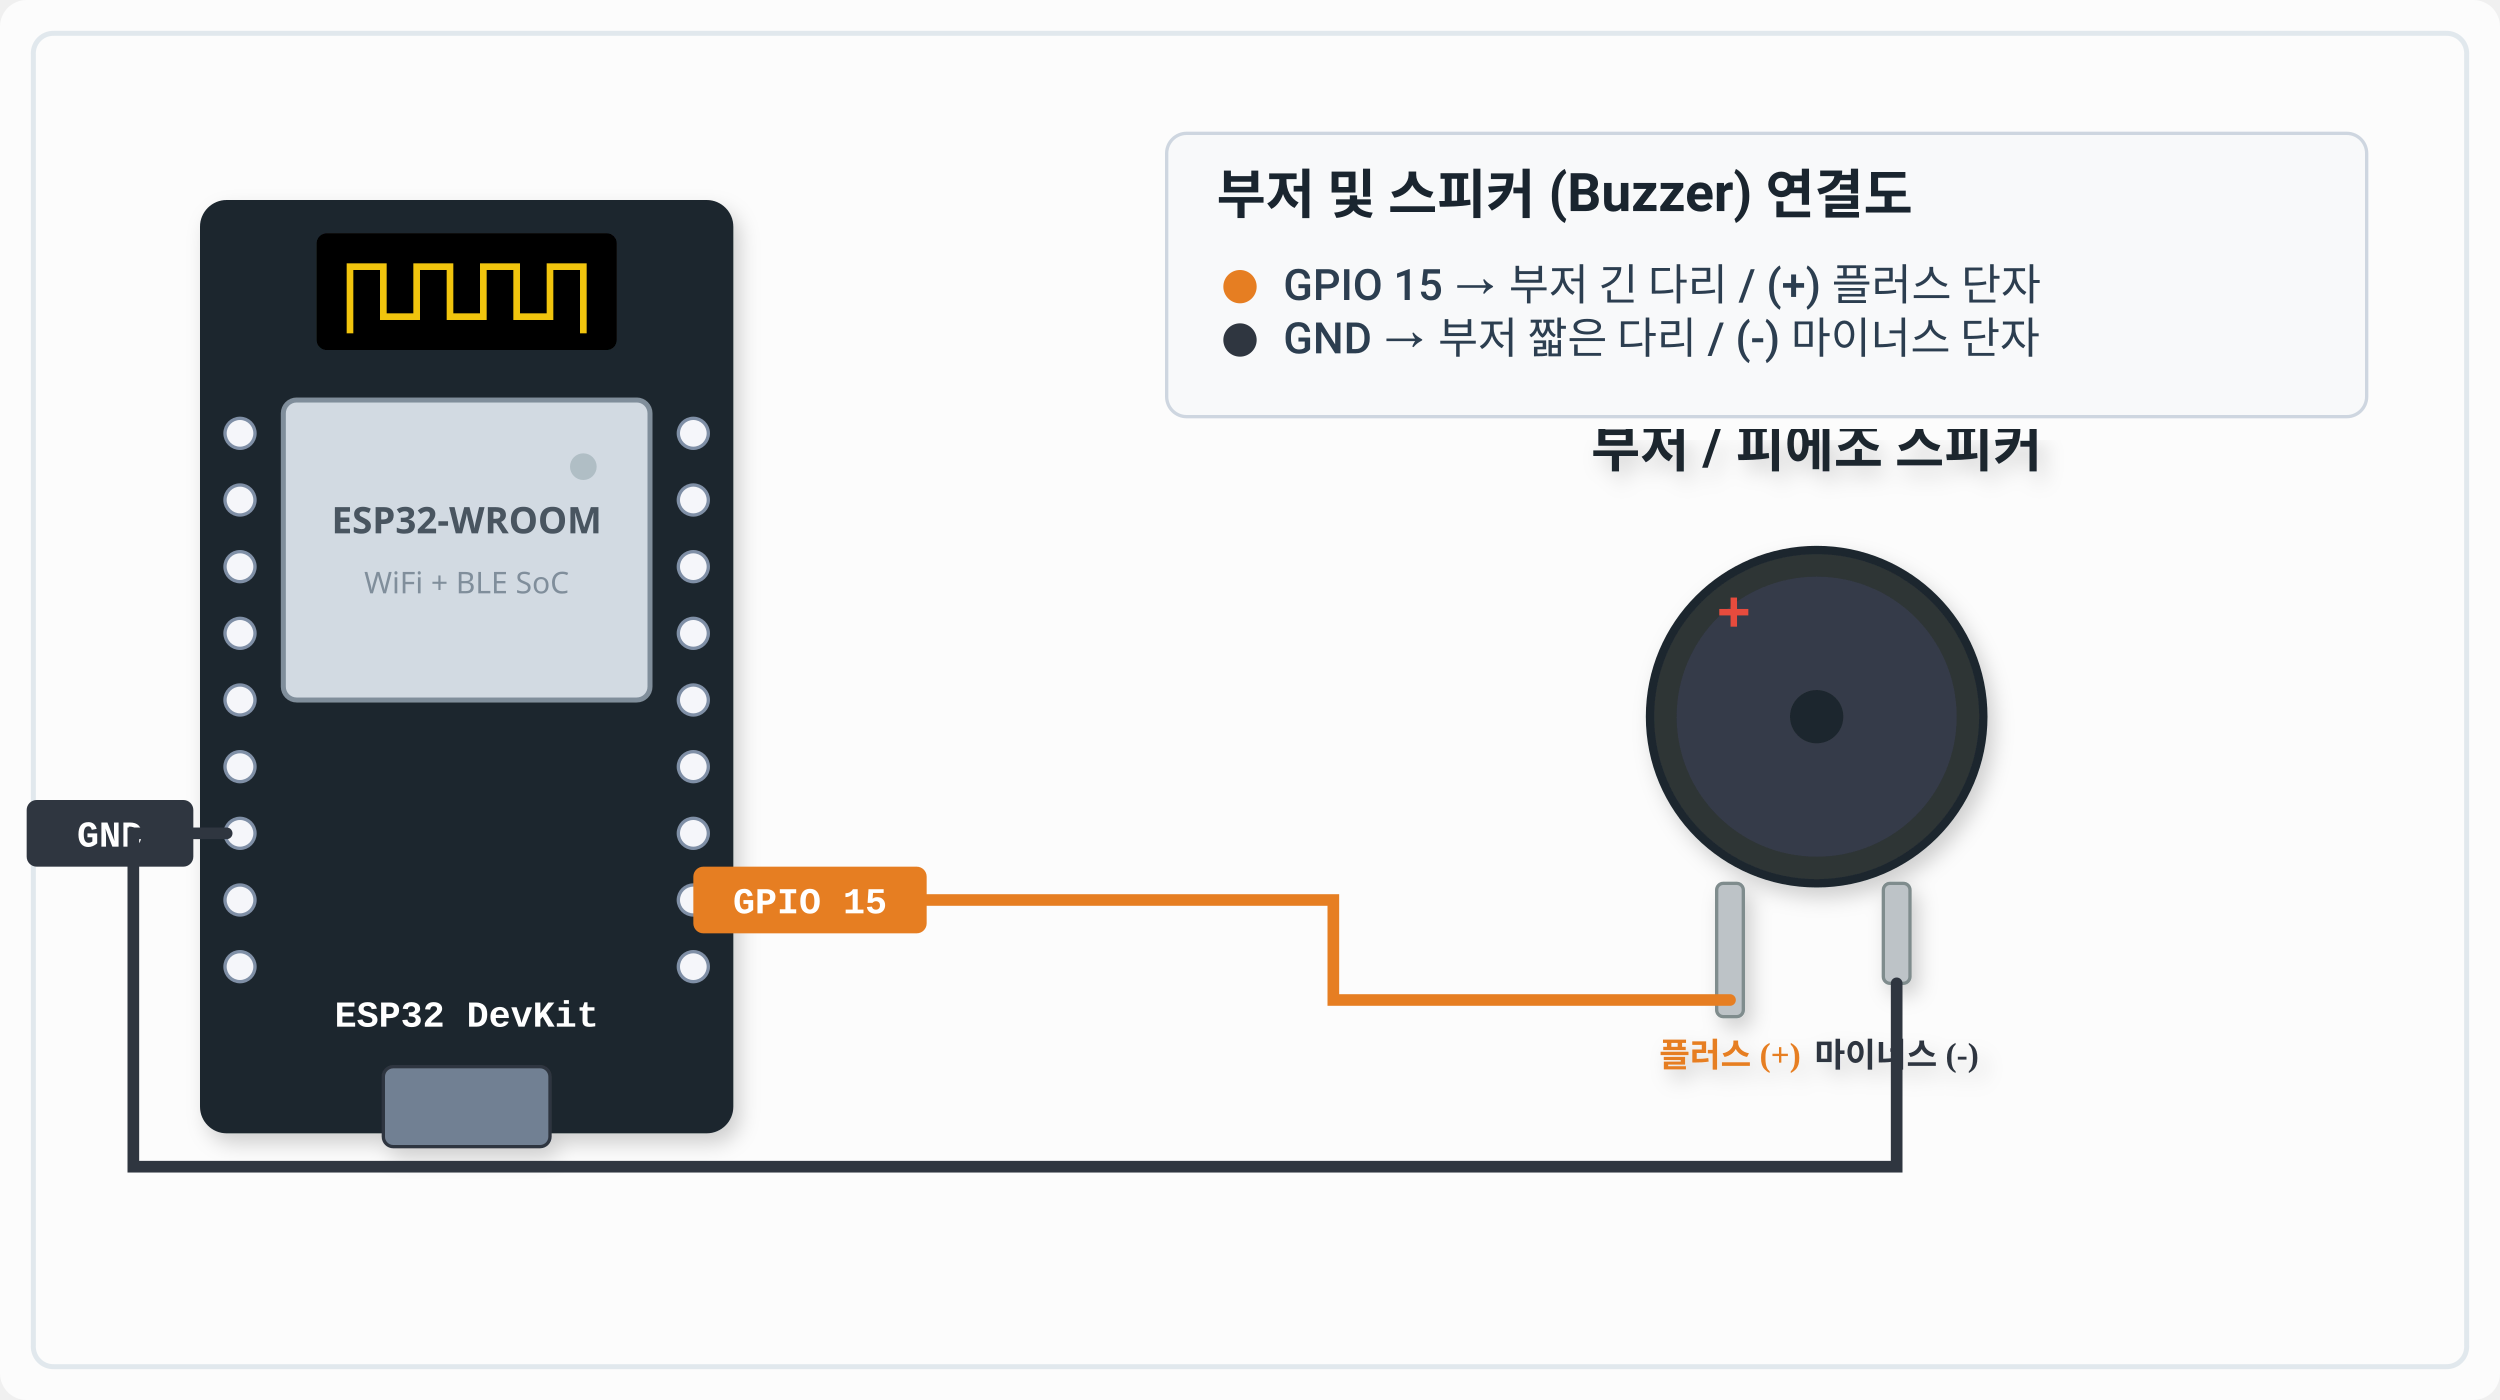
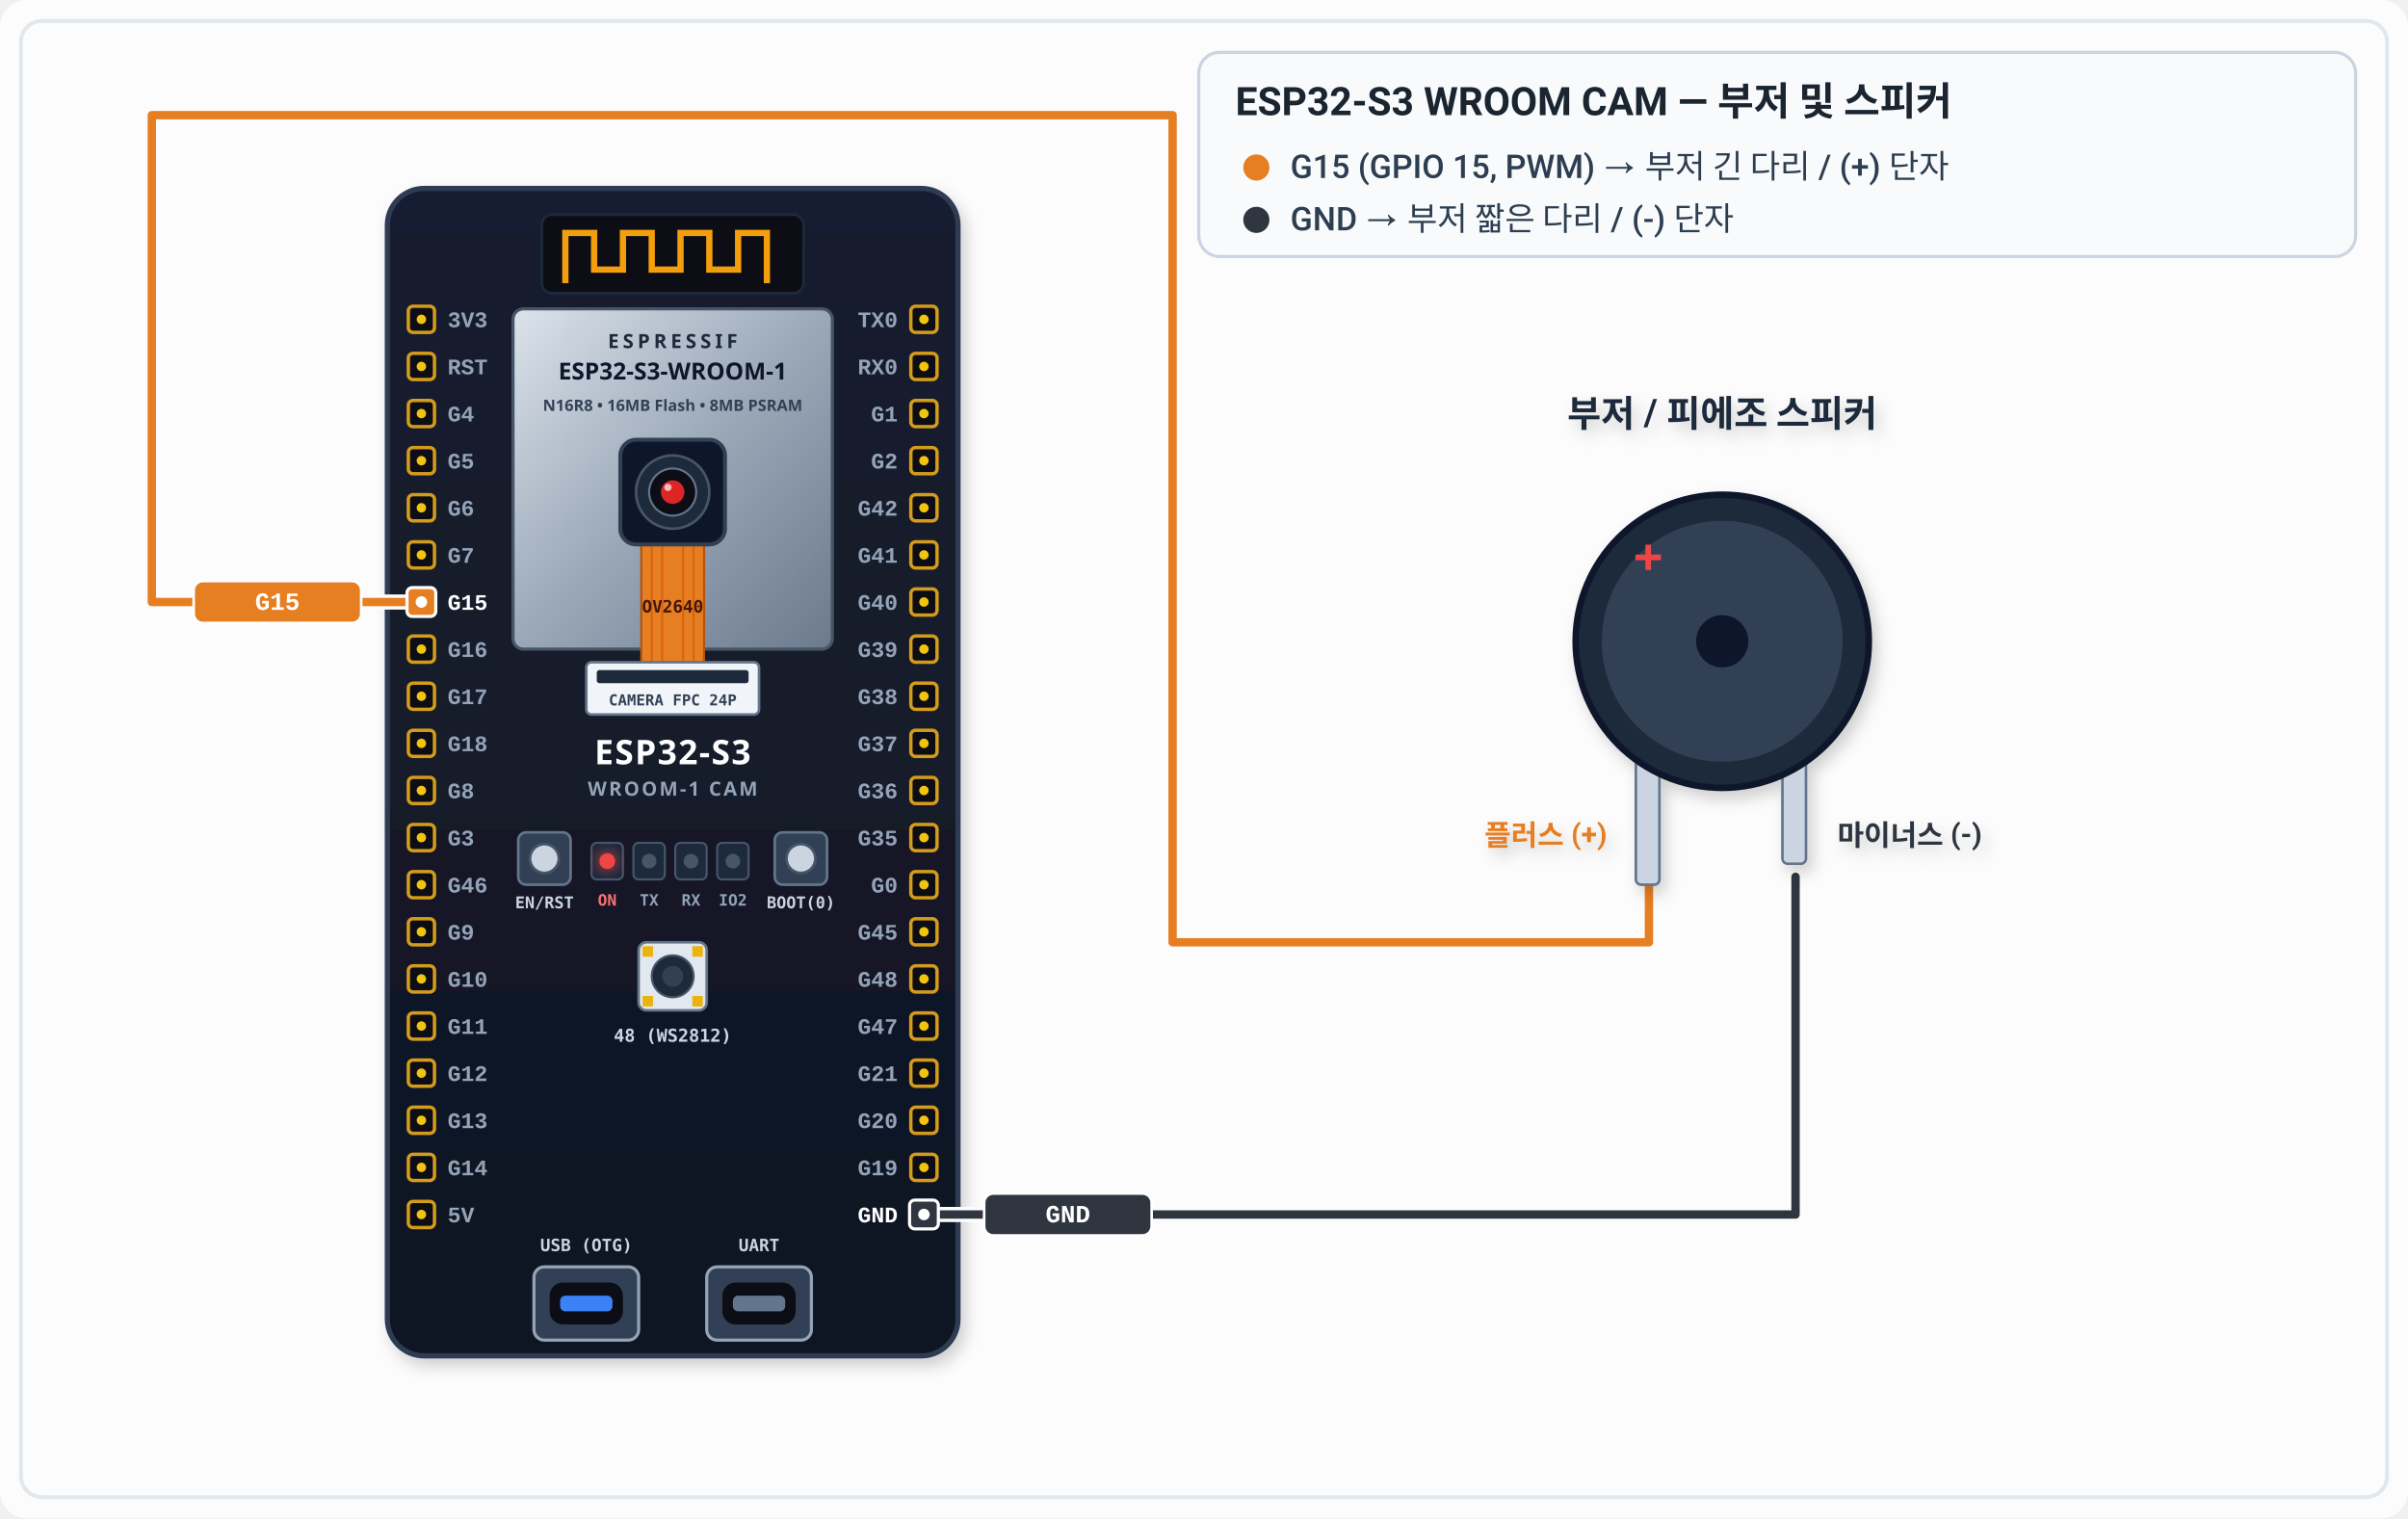
- <svg xmlns="http://www.w3.org/2000/svg" viewBox="0 0 750 420" width="100%" height="100%">
+ <svg xmlns="http://www.w3.org/2000/svg" viewBox="0 0 920 580" width="100%" height="100%">
  <defs>
    <style>
-       .label { font-family: -apple-system, BlinkMacSystemFont, "Segoe UI", Roboto, Helvetica, Arial, sans-serif; font-size: 13px; fill: #2c3e50; font-weight: 500; }
-       .title { font-family: -apple-system, BlinkMacSystemFont, "Segoe UI", Roboto, Helvetica, Arial, sans-serif; font-size: 16px; font-weight: bold; fill: #1a252f; }
-       .pin-label { font-family: "SFMono-Regular", Consolas, "Liberation Mono", Menlo, monospace; font-size: 11px; fill: #ffffff; font-weight: bold; }
+       .label { font-family: -apple-system, BlinkMacSystemFont, "Segoe UI", Roboto, "Malgun Gothic", Helvetica, Arial, sans-serif; font-size: 12.5px; fill: #2c3e50; font-weight: 500; }
+       .title { font-family: -apple-system, BlinkMacSystemFont, "Segoe UI", Roboto, "Malgun Gothic", Helvetica, Arial, sans-serif; font-size: 15px; font-weight: 700; fill: #1a252f; }
+       .comp-title { font-family: -apple-system, BlinkMacSystemFont, "Segoe UI", Roboto, "Malgun Gothic", Helvetica, Arial, sans-serif; font-size: 14px; font-weight: 700; fill: #1e293b; }
+       .pin-silk { font-family: "SFMono-Regular", Consolas, "Liberation Mono", Menlo, monospace; font-size: 8.5px; font-weight: 700; }
+       .pill-text { font-family: "SFMono-Regular", Consolas, "Liberation Mono", Menlo, monospace; font-size: 9.5px; fill: #ffffff; font-weight: 700; }
+       .wire-lbl { font-family: -apple-system, BlinkMacSystemFont, "Segoe UI", Roboto, "Malgun Gothic", Helvetica, Arial, sans-serif; font-size: 11px; font-weight: 700; }
+       .mono-sm { font-family: "SFMono-Regular", Consolas, "Liberation Mono", Menlo, monospace; font-size: 9px; font-weight: 700; }
    </style>
-     <filter id="shadow" x="-5%" y="-5%" width="110%" height="115%" filterUnits="userSpaceOnUse">
+     <linearGradient id="shield-grad" x1="0%" y1="0%" x2="100%" y2="100%">
+       <stop offset="0%" stop-color="#dbe2ea" />
+       <stop offset="50%" stop-color="#9aa8b8" />
+       <stop offset="100%" stop-color="#6b7a8c" />
+     </linearGradient>
+     <linearGradient id="pcb-grad" x1="0%" y1="0%" x2="0%" y2="100%">
+       <stop offset="0%" stop-color="#171f30" />
+       <stop offset="100%" stop-color="#0f1522" />
+     </linearGradient>
+     <filter id="shadow" x="-8%" y="-8%" width="118%" height="120%" filterUnits="objectBoundingBox">
      <feDropShadow dx="2" dy="3" stdDeviation="3" flood-opacity="0.18" />
    </filter>
+     <filter id="red-glow" x="-60%" y="-60%" width="220%" height="220%">
+       <feGaussianBlur stdDeviation="2.5" result="blur" />
+       <feMerge>
+         <feMergeNode in="blur" />
+         <feMergeNode in="SourceGraphic" />
+       </feMerge>
+     </filter>
  </defs>
-   <rect width="100%" height="100%" fill="#fcfcfc" rx="8" />
-   <rect x="10" y="10" width="730" height="400" fill="none" stroke="#e1e8ed" stroke-width="1.5" rx="6" />
-   <g transform="translate(60, 60)" filter="url(#shadow)">
-     <rect width="160" height="280" rx="8" fill="#1e272e" />
-     <rect x="25" y="60" width="110" height="90" rx="4" fill="#d2dae2" stroke="#808e9b" stroke-width="1.5" />
-     <text x="80" y="100" text-anchor="middle" font-family="sans-serif" font-size="11px" font-weight="bold" fill="#485460">ESP32-WROOM</text>
-     <text x="80" y="118" text-anchor="middle" font-family="sans-serif" font-size="9px" fill="#808e9b">WiFi + BLE SoC</text>
-     <circle cx="115" cy="80" r="4" fill="#b0bec5" />
-     <rect x="35" y="10" width="90" height="35" rx="3" fill="#000000" />
-     <path d="M 45 40 L 45 20 L 55 20 L 55 35 L 65 35 L 65 20 L 75 20 L 75 35 L 85 35 L 85 20 L 95 20 L 95 35 L 105 35 L 105 20 L 115 20 L 115 40" fill="none" stroke="#f1c40f" stroke-width="2" />
-     <rect x="55" y="260" width="50" height="24" rx="3" fill="#718093" stroke="#2f3640" stroke-width="1" />
-     <g fill="#f5f6fa" stroke="#7f8fa6">
-       <circle cx="12" cy="70" r="4.5" />
-       <circle cx="12" cy="90" r="4.5" />
-       <circle cx="12" cy="110" r="4.5" />
-       <circle cx="12" cy="130" r="4.5" />
-       <circle cx="12" cy="150" r="4.5" />
-       <circle cx="12" cy="170" r="4.5" />
-       <circle cx="12" cy="190" r="4.5" />
-       <circle cx="12" cy="210" r="4.5" />
-       <circle cx="12" cy="230" r="4.5" />
-       <circle cx="148" cy="70" r="4.5" />
-       <circle cx="148" cy="90" r="4.5" />
-       <circle cx="148" cy="110" r="4.5" />
-       <circle cx="148" cy="130" r="4.5" />
-       <circle cx="148" cy="150" r="4.5" />
-       <circle cx="148" cy="170" r="4.5" />
-       <circle cx="148" cy="190" r="4.5" />
-       <circle cx="148" cy="210" r="4.5" />
-       <circle cx="148" cy="230" r="4.5" />
-     </g>
-     <text x="80" y="248" text-anchor="middle" class="pin-label" fill="#f5cd79">ESP32 DevKit</text>
-   </g>
-   <g transform="translate(208, 260)">
-     <rect width="70" height="20" rx="3" fill="#e67e22" />
-     <text x="35" y="14" text-anchor="middle" class="pin-label">GPIO 15</text>
-   </g>
-   <g transform="translate(8, 240)">
-     <rect width="50" height="20" rx="3" fill="#2f3640" />
-     <text x="25" y="14" text-anchor="middle" class="pin-label">GND</text>
-   </g>
-   <g transform="translate(480, 150)" filter="url(#shadow)">
-     <circle cx="65" cy="65" r="50" fill="#2d3436" stroke="#1e272e" stroke-width="2.5" />
-     <circle cx="65" cy="65" r="42" fill="#353b48" />
-     <circle cx="65" cy="65" r="8" fill="#1e272e" />
-     <text x="35" y="40" font-family="sans-serif" font-weight="bold" font-size="18px" fill="#e74c3c">+</text>
-     <rect x="35" y="115" width="8" height="40" rx="2" fill="#bdc3c7" stroke="#7f8c8d" />
-     <rect x="85" y="115" width="8" height="30" rx="2" fill="#bdc3c7" stroke="#7f8c8d" />
-     <text x="65" y="-10" text-anchor="middle" class="title">부저 / 피에조 스피커</text>
-     <text x="39" y="170" text-anchor="middle" font-size="10px" font-weight="bold" fill="#e67e22">플러스 (+)</text>
-     <text x="89" y="170" text-anchor="middle" font-size="10px" font-weight="bold" fill="#2f3640">마이너스 (-)</text>
-   </g>
-   <path d="M 278 270 L 400 270 L 400 300 L 519 300" fill="none" stroke="#e67e22" stroke-width="3.5" stroke-linecap="round" />
-   <path d="M 68 250 L 40 250 L 40 350 L 569 350 L 569 295" fill="none" stroke="#2f3640" stroke-width="3.5" stroke-linecap="round" />
-   <g transform="translate(350, 40)">
-     <rect width="360" height="85" rx="6" fill="#f8f9fa" stroke="#ced6e0" stroke-width="1" />
-     <text x="15" y="24" class="title" font-size="14px">부저 및 스피커 (Buzzer) 연결도</text>
-     <circle cx="22" cy="46" r="5" fill="#e67e22" />
-     <text x="35" y="50" class="label" font-size="12px">GPIO 15 → 부저 긴 다리 / (+) 플러스 단자</text>
-     <circle cx="22" cy="62" r="5" fill="#2f3640" />
-     <text x="35" y="66" class="label" font-size="12px">GND → 부저 짧은 다리 / (-) 마이너스 단자</text>
+   <rect width="100%" height="100%" fill="#fcfcfc" rx="10" />
+   <rect x="8" y="8" width="904" height="564" fill="none" stroke="#e1e8ed" stroke-width="1.5" rx="8" />
+   <g transform="translate(148, 72)" filter="url(#shadow)">
+     <rect width="218" height="446" rx="14" fill="url(#pcb-grad)" stroke="#2d3a52" stroke-width="2" />
+     <rect x="59" y="10" width="100" height="30" rx="4" fill="#090d16" stroke="#1e293b" stroke-width="1" />
+     <path d="M 68 35 L 68 17 L 79 17 L 79 31 L 90 31 L 90 17 L 101 17 L 101 31 L 112 31 L 112 17 L 123 17 L 123 31 L 134 31 L 134 17 L 145 17 L 145 35" fill="none" stroke="#f59e0b" stroke-width="2.4" stroke-linecap="square" stroke-linejoin="miter" />
+     <rect x="48" y="46" width="122" height="130" rx="4" fill="url(#shield-grad)" stroke="#475569" stroke-width="1.2" />
+     <text x="109" y="61" text-anchor="middle" font-family="sans-serif" font-size="7.5px" font-weight="800" letter-spacing="1.5" fill="#1e293b">ESPRESSIF</text>
+     <text x="109" y="73" text-anchor="middle" font-family="sans-serif" font-size="9px" font-weight="800" fill="#0f172a">ESP32-S3-WROOM-1</text>
+     <text x="109" y="85" text-anchor="middle" font-family="sans-serif" font-size="6px" font-weight="600" fill="#334155">N16R8 • 16MB Flash • 8MB PSRAM</text>
+     <rect x="97" y="135" width="24" height="47" fill="#e67e22" stroke="#b45309" stroke-width="0.8" />
+     <line x1="101" y1="136" x2="101" y2="181" stroke="#d35400" stroke-width="0.7" opacity="0.7" />
+     <line x1="105" y1="136" x2="105" y2="181" stroke="#d35400" stroke-width="0.7" opacity="0.7" />
+     <line x1="113" y1="136" x2="113" y2="181" stroke="#d35400" stroke-width="0.7" opacity="0.7" />
+     <line x1="117" y1="136" x2="117" y2="181" stroke="#d35400" stroke-width="0.7" opacity="0.7" />
+     <text x="109" y="162" text-anchor="middle" font-family="monospace" font-size="6.5px" font-weight="700" fill="#431407">OV2640</text>
+     <rect x="89" y="96" width="40" height="40" rx="6" fill="#0f172a" stroke="#334155" stroke-width="1.5" />
+     <circle cx="109" cy="116" r="14" fill="#1e293b" stroke="#475569" stroke-width="1" />
+     <circle cx="109" cy="116" r="9" fill="#090d16" stroke="#64748b" stroke-width="0.8" />
+     <circle cx="109" cy="116" r="4.5" fill="#dc2626" />
+     <circle cx="107.2" cy="114.2" r="1.4" fill="#fecaca" opacity="0.9" />
+     <rect x="76" y="181" width="66" height="20" rx="2" fill="#f1f5f9" stroke="#64748b" stroke-width="1" />
+     <rect x="80" y="184" width="58" height="5" rx="1" fill="#1e293b" />
+     <text x="109" y="197.5" text-anchor="middle" font-family="monospace" font-size="5.8px" font-weight="700" fill="#334155">CAMERA FPC 24P</text>
+     <text x="109" y="220" text-anchor="middle" font-family="sans-serif" font-size="13px" font-weight="800" letter-spacing="0.5" fill="#ffffff">ESP32-S3</text>
+     <text x="109" y="232" text-anchor="middle" font-family="sans-serif" font-size="7.5px" font-weight="700" letter-spacing="0.8" fill="#94a3b8">WROOM-1 CAM</text>
+     <rect x="50" y="246" width="20" height="20" rx="3" fill="#334155" stroke="#64748b" stroke-width="1" />
+     <circle cx="60" cy="256" r="5.5" fill="#cbd5e1" stroke="#475569" stroke-width="1" />
+     <text x="60" y="275" text-anchor="middle" font-family="monospace" font-size="6.2px" font-weight="700" fill="#cbd5e1">EN/RST</text>
+     <rect x="78" y="250" width="12" height="14" rx="2" fill="#1e293b" stroke="#475569" stroke-width="0.8" />
+     <circle cx="84" cy="257" r="3" fill="#ef4444" filter="url(#red-glow)" />
+     <text x="84" y="274" text-anchor="middle" font-family="monospace" font-size="6px" font-weight="700" fill="#f87171">ON</text>
+     <rect x="94" y="250" width="12" height="14" rx="2" fill="#1e293b" stroke="#475569" stroke-width="0.8" />
+     <circle cx="100" cy="257" r="2.8" fill="#475569" />
+     <text x="100" y="274" text-anchor="middle" font-family="monospace" font-size="6px" font-weight="700" fill="#94a3b8">TX</text>
+     <rect x="110" y="250" width="12" height="14" rx="2" fill="#1e293b" stroke="#475569" stroke-width="0.8" />
+     <circle cx="116" cy="257" r="2.8" fill="#475569" />
+     <text x="116" y="274" text-anchor="middle" font-family="monospace" font-size="6px" font-weight="700" fill="#94a3b8">RX</text>
+     <rect x="126" y="250" width="12" height="14" rx="2" fill="#1e293b" stroke="#475569" stroke-width="0.8" />
+     <circle cx="132" cy="257" r="2.8" fill="#475569" />
+     <text x="132" y="274" text-anchor="middle" font-family="monospace" font-size="6px" font-weight="700" fill="#94a3b8">IO2</text>
+     <rect x="148" y="246" width="20" height="20" rx="3" fill="#334155" stroke="#64748b" stroke-width="1" />
+     <circle cx="158" cy="256" r="5.5" fill="#cbd5e1" stroke="#475569" stroke-width="1" />
+     <text x="158" y="275" text-anchor="middle" font-family="monospace" font-size="6.2px" font-weight="700" fill="#cbd5e1">BOOT(0)</text>
+     <rect x="96" y="288" width="26" height="26" rx="3" fill="#e2e8f0" stroke="#64748b" stroke-width="1" />
+     <rect x="97.5" y="289.5" width="4" height="4" fill="#eab308" />
+     <rect x="116.5" y="289.5" width="4" height="4" fill="#eab308" />
+     <rect x="97.5" y="308.5" width="4" height="4" fill="#eab308" />
+     <rect x="116.5" y="308.5" width="4" height="4" fill="#eab308" />
+     <circle cx="109" cy="301" r="8" fill="#1e293b" stroke="#475569" stroke-width="0.8" />
+     <circle cx="109" cy="301" r="4" fill="#334155" />
+     <text x="109" y="326" text-anchor="middle" font-family="monospace" font-size="6.8px" font-weight="700" fill="#cbd5e1">48 (WS2812)</text>
+     <text x="76" y="406" text-anchor="middle" font-family="monospace" font-size="6.5px" font-weight="700" fill="#cbd5e1">USB (OTG)</text>
+     <rect x="56" y="412" width="40" height="28" rx="4" fill="#334155" stroke="#94a3b8" stroke-width="1.2" />
+     <rect x="62" y="418" width="28" height="16" rx="5" fill="#090d16" />
+     <rect x="66" y="423" width="20" height="6" rx="2" fill="#3b82f6" />
+     <text x="142" y="406" text-anchor="middle" font-family="monospace" font-size="6.5px" font-weight="700" fill="#cbd5e1">UART</text>
+     <rect x="122" y="412" width="40" height="28" rx="4" fill="#334155" stroke="#94a3b8" stroke-width="1.2" />
+     <rect x="128" y="418" width="28" height="16" rx="5" fill="#090d16" />
+     <rect x="132" y="423" width="20" height="6" rx="2" fill="#64748b" />
+     <rect x="8" y="45" width="10" height="10" rx="1.8" fill="#0b0f17" stroke="#d49b1a" stroke-width="1.3" />
+     <circle cx="13" cy="50" r="1.8" fill="#f1c40f" />
+     <text x="23" y="53" text-anchor="start" class="pin-silk" fill="#94a3b8">3V3</text>
+     <rect x="8" y="63" width="10" height="10" rx="1.8" fill="#0b0f17" stroke="#d49b1a" stroke-width="1.3" />
+     <circle cx="13" cy="68" r="1.8" fill="#f1c40f" />
+     <text x="23" y="71" text-anchor="start" class="pin-silk" fill="#94a3b8">RST</text>
+     <rect x="8" y="81" width="10" height="10" rx="1.8" fill="#0b0f17" stroke="#d49b1a" stroke-width="1.3" />
+     <circle cx="13" cy="86" r="1.8" fill="#f1c40f" />
+     <text x="23" y="89" text-anchor="start" class="pin-silk" fill="#94a3b8">G4</text>
+     <rect x="8" y="99" width="10" height="10" rx="1.8" fill="#0b0f17" stroke="#d49b1a" stroke-width="1.3" />
+     <circle cx="13" cy="104" r="1.8" fill="#f1c40f" />
+     <text x="23" y="107" text-anchor="start" class="pin-silk" fill="#94a3b8">G5</text>
+     <rect x="8" y="117" width="10" height="10" rx="1.8" fill="#0b0f17" stroke="#d49b1a" stroke-width="1.3" />
+     <circle cx="13" cy="122" r="1.8" fill="#f1c40f" />
+     <text x="23" y="125" text-anchor="start" class="pin-silk" fill="#94a3b8">G6</text>
+     <rect x="8" y="135" width="10" height="10" rx="1.8" fill="#0b0f17" stroke="#d49b1a" stroke-width="1.3" />
+     <circle cx="13" cy="140" r="1.8" fill="#f1c40f" />
+     <text x="23" y="143" text-anchor="start" class="pin-silk" fill="#94a3b8">G7</text>
+     <rect x="8" y="153" width="10" height="10" rx="1.8" fill="#0b0f17" stroke="#d49b1a" stroke-width="1.3" />
+     <circle cx="13" cy="158" r="1.8" fill="#f1c40f" />
+     <text x="23" y="161" text-anchor="start" class="pin-silk" fill="#ffffff">G15</text>
+     <rect x="8" y="171" width="10" height="10" rx="1.8" fill="#0b0f17" stroke="#d49b1a" stroke-width="1.3" />
+     <circle cx="13" cy="176" r="1.8" fill="#f1c40f" />
+     <text x="23" y="179" text-anchor="start" class="pin-silk" fill="#94a3b8">G16</text>
+     <rect x="8" y="189" width="10" height="10" rx="1.8" fill="#0b0f17" stroke="#d49b1a" stroke-width="1.3" />
+     <circle cx="13" cy="194" r="1.8" fill="#f1c40f" />
+     <text x="23" y="197" text-anchor="start" class="pin-silk" fill="#94a3b8">G17</text>
+     <rect x="8" y="207" width="10" height="10" rx="1.8" fill="#0b0f17" stroke="#d49b1a" stroke-width="1.3" />
+     <circle cx="13" cy="212" r="1.8" fill="#f1c40f" />
+     <text x="23" y="215" text-anchor="start" class="pin-silk" fill="#94a3b8">G18</text>
+     <rect x="8" y="225" width="10" height="10" rx="1.8" fill="#0b0f17" stroke="#d49b1a" stroke-width="1.3" />
+     <circle cx="13" cy="230" r="1.8" fill="#f1c40f" />
+     <text x="23" y="233" text-anchor="start" class="pin-silk" fill="#94a3b8">G8</text>
+     <rect x="8" y="243" width="10" height="10" rx="1.8" fill="#0b0f17" stroke="#d49b1a" stroke-width="1.3" />
+     <circle cx="13" cy="248" r="1.8" fill="#f1c40f" />
+     <text x="23" y="251" text-anchor="start" class="pin-silk" fill="#94a3b8">G3</text>
+     <rect x="8" y="261" width="10" height="10" rx="1.8" fill="#0b0f17" stroke="#d49b1a" stroke-width="1.3" />
+     <circle cx="13" cy="266" r="1.8" fill="#f1c40f" />
+     <text x="23" y="269" text-anchor="start" class="pin-silk" fill="#94a3b8">G46</text>
+     <rect x="8" y="279" width="10" height="10" rx="1.8" fill="#0b0f17" stroke="#d49b1a" stroke-width="1.3" />
+     <circle cx="13" cy="284" r="1.8" fill="#f1c40f" />
+     <text x="23" y="287" text-anchor="start" class="pin-silk" fill="#94a3b8">G9</text>
+     <rect x="8" y="297" width="10" height="10" rx="1.8" fill="#0b0f17" stroke="#d49b1a" stroke-width="1.3" />
+     <circle cx="13" cy="302" r="1.8" fill="#f1c40f" />
+     <text x="23" y="305" text-anchor="start" class="pin-silk" fill="#94a3b8">G10</text>
+     <rect x="8" y="315" width="10" height="10" rx="1.8" fill="#0b0f17" stroke="#d49b1a" stroke-width="1.3" />
+     <circle cx="13" cy="320" r="1.8" fill="#f1c40f" />
+     <text x="23" y="323" text-anchor="start" class="pin-silk" fill="#94a3b8">G11</text>
+     <rect x="8" y="333" width="10" height="10" rx="1.8" fill="#0b0f17" stroke="#d49b1a" stroke-width="1.3" />
+     <circle cx="13" cy="338" r="1.8" fill="#f1c40f" />
+     <text x="23" y="341" text-anchor="start" class="pin-silk" fill="#94a3b8">G12</text>
+     <rect x="8" y="351" width="10" height="10" rx="1.8" fill="#0b0f17" stroke="#d49b1a" stroke-width="1.3" />
+     <circle cx="13" cy="356" r="1.8" fill="#f1c40f" />
+     <text x="23" y="359" text-anchor="start" class="pin-silk" fill="#94a3b8">G13</text>
+     <rect x="8" y="369" width="10" height="10" rx="1.8" fill="#0b0f17" stroke="#d49b1a" stroke-width="1.3" />
+     <circle cx="13" cy="374" r="1.8" fill="#f1c40f" />
+     <text x="23" y="377" text-anchor="start" class="pin-silk" fill="#94a3b8">G14</text>
+     <rect x="8" y="387" width="10" height="10" rx="1.8" fill="#0b0f17" stroke="#d49b1a" stroke-width="1.3" />
+     <circle cx="13" cy="392" r="1.8" fill="#f1c40f" />
+     <text x="23" y="395" text-anchor="start" class="pin-silk" fill="#94a3b8">5V</text>
+     <rect x="200" y="45" width="10" height="10" rx="1.8" fill="#0b0f17" stroke="#d49b1a" stroke-width="1.3" />
+     <circle cx="205" cy="50" r="1.8" fill="#f1c40f" />
+     <text x="195" y="53" text-anchor="end" class="pin-silk" fill="#94a3b8">TX0</text>
+     <rect x="200" y="63" width="10" height="10" rx="1.8" fill="#0b0f17" stroke="#d49b1a" stroke-width="1.3" />
+     <circle cx="205" cy="68" r="1.8" fill="#f1c40f" />
+     <text x="195" y="71" text-anchor="end" class="pin-silk" fill="#94a3b8">RX0</text>
+     <rect x="200" y="81" width="10" height="10" rx="1.8" fill="#0b0f17" stroke="#d49b1a" stroke-width="1.3" />
+     <circle cx="205" cy="86" r="1.8" fill="#f1c40f" />
+     <text x="195" y="89" text-anchor="end" class="pin-silk" fill="#94a3b8">G1</text>
+     <rect x="200" y="99" width="10" height="10" rx="1.8" fill="#0b0f17" stroke="#d49b1a" stroke-width="1.3" />
+     <circle cx="205" cy="104" r="1.8" fill="#f1c40f" />
+     <text x="195" y="107" text-anchor="end" class="pin-silk" fill="#94a3b8">G2</text>
+     <rect x="200" y="117" width="10" height="10" rx="1.8" fill="#0b0f17" stroke="#d49b1a" stroke-width="1.3" />
+     <circle cx="205" cy="122" r="1.8" fill="#f1c40f" />
+     <text x="195" y="125" text-anchor="end" class="pin-silk" fill="#94a3b8">G42</text>
+     <rect x="200" y="135" width="10" height="10" rx="1.8" fill="#0b0f17" stroke="#d49b1a" stroke-width="1.3" />
+     <circle cx="205" cy="140" r="1.8" fill="#f1c40f" />
+     <text x="195" y="143" text-anchor="end" class="pin-silk" fill="#94a3b8">G41</text>
+     <rect x="200" y="153" width="10" height="10" rx="1.8" fill="#0b0f17" stroke="#d49b1a" stroke-width="1.3" />
+     <circle cx="205" cy="158" r="1.8" fill="#f1c40f" />
+     <text x="195" y="161" text-anchor="end" class="pin-silk" fill="#94a3b8">G40</text>
+     <rect x="200" y="171" width="10" height="10" rx="1.8" fill="#0b0f17" stroke="#d49b1a" stroke-width="1.3" />
+     <circle cx="205" cy="176" r="1.8" fill="#f1c40f" />
+     <text x="195" y="179" text-anchor="end" class="pin-silk" fill="#94a3b8">G39</text>
+     <rect x="200" y="189" width="10" height="10" rx="1.8" fill="#0b0f17" stroke="#d49b1a" stroke-width="1.3" />
+     <circle cx="205" cy="194" r="1.8" fill="#f1c40f" />
+     <text x="195" y="197" text-anchor="end" class="pin-silk" fill="#94a3b8">G38</text>
+     <rect x="200" y="207" width="10" height="10" rx="1.8" fill="#0b0f17" stroke="#d49b1a" stroke-width="1.3" />
+     <circle cx="205" cy="212" r="1.8" fill="#f1c40f" />
+     <text x="195" y="215" text-anchor="end" class="pin-silk" fill="#94a3b8">G37</text>
+     <rect x="200" y="225" width="10" height="10" rx="1.8" fill="#0b0f17" stroke="#d49b1a" stroke-width="1.3" />
+     <circle cx="205" cy="230" r="1.8" fill="#f1c40f" />
+     <text x="195" y="233" text-anchor="end" class="pin-silk" fill="#94a3b8">G36</text>
+     <rect x="200" y="243" width="10" height="10" rx="1.8" fill="#0b0f17" stroke="#d49b1a" stroke-width="1.3" />
+     <circle cx="205" cy="248" r="1.8" fill="#f1c40f" />
+     <text x="195" y="251" text-anchor="end" class="pin-silk" fill="#94a3b8">G35</text>
+     <rect x="200" y="261" width="10" height="10" rx="1.8" fill="#0b0f17" stroke="#d49b1a" stroke-width="1.3" />
+     <circle cx="205" cy="266" r="1.8" fill="#f1c40f" />
+     <text x="195" y="269" text-anchor="end" class="pin-silk" fill="#94a3b8">G0</text>
+     <rect x="200" y="279" width="10" height="10" rx="1.8" fill="#0b0f17" stroke="#d49b1a" stroke-width="1.3" />
+     <circle cx="205" cy="284" r="1.8" fill="#f1c40f" />
+     <text x="195" y="287" text-anchor="end" class="pin-silk" fill="#94a3b8">G45</text>
+     <rect x="200" y="297" width="10" height="10" rx="1.8" fill="#0b0f17" stroke="#d49b1a" stroke-width="1.3" />
+     <circle cx="205" cy="302" r="1.8" fill="#f1c40f" />
+     <text x="195" y="305" text-anchor="end" class="pin-silk" fill="#94a3b8">G48</text>
+     <rect x="200" y="315" width="10" height="10" rx="1.8" fill="#0b0f17" stroke="#d49b1a" stroke-width="1.3" />
+     <circle cx="205" cy="320" r="1.8" fill="#f1c40f" />
+     <text x="195" y="323" text-anchor="end" class="pin-silk" fill="#94a3b8">G47</text>
+     <rect x="200" y="333" width="10" height="10" rx="1.8" fill="#0b0f17" stroke="#d49b1a" stroke-width="1.3" />
+     <circle cx="205" cy="338" r="1.8" fill="#f1c40f" />
+     <text x="195" y="341" text-anchor="end" class="pin-silk" fill="#94a3b8">G21</text>
+     <rect x="200" y="351" width="10" height="10" rx="1.8" fill="#0b0f17" stroke="#d49b1a" stroke-width="1.3" />
+     <circle cx="205" cy="356" r="1.8" fill="#f1c40f" />
+     <text x="195" y="359" text-anchor="end" class="pin-silk" fill="#94a3b8">G20</text>
+     <rect x="200" y="369" width="10" height="10" rx="1.8" fill="#0b0f17" stroke="#d49b1a" stroke-width="1.3" />
+     <circle cx="205" cy="374" r="1.8" fill="#f1c40f" />
+     <text x="195" y="377" text-anchor="end" class="pin-silk" fill="#94a3b8">G19</text>
+     <rect x="200" y="387" width="10" height="10" rx="1.8" fill="#0b0f17" stroke="#d49b1a" stroke-width="1.3" />
+     <circle cx="205" cy="392" r="1.8" fill="#f1c40f" />
+     <text x="195" y="395" text-anchor="end" class="pin-silk" fill="#ffffff">GND</text>
+   </g>
+   <g>
+     <path d="M 161 230 L 58 230 L 58 44 L 448 44 L 448 360 L 630 360 L 630 335" fill="none" stroke="#fcfcfc" stroke-width="5.8" stroke-linecap="round" stroke-linejoin="round" />
+     <path d="M 161 230 L 58 230 L 58 44 L 448 44 L 448 360 L 630 360 L 630 335" fill="none" stroke="#e67e22" stroke-width="3.2" stroke-linecap="round" stroke-linejoin="round" />
+     <path d="M 353 464 L 686 464 L 686 335" fill="none" stroke="#fcfcfc" stroke-width="5.8" stroke-linecap="round" stroke-linejoin="round" />
+     <path d="M 353 464 L 686 464 L 686 335" fill="none" stroke="#2f3640" stroke-width="3.2" stroke-linecap="round" stroke-linejoin="round" />
+   </g>
+   <rect x="155.5" y="224.5" width="11" height="11" rx="2" fill="#e67e22" stroke="#ffffff" stroke-width="1.2" />
+   <circle cx="161" cy="230" r="2.2" fill="#ffffff" />
+   <g transform="translate(74, 222)">
+     <rect width="64" height="16" rx="3.5" fill="#e67e22" stroke="#ffffff" stroke-width="1" />
+     <text x="32" y="11" text-anchor="middle" class="pill-text">G15</text>
+   </g>
+   <rect x="347.5" y="458.5" width="11" height="11" rx="2" fill="#2f3640" stroke="#ffffff" stroke-width="1.2" />
+   <circle cx="353" cy="464" r="2.2" fill="#ffffff" />
+   <g transform="translate(376, 456)">
+     <rect width="64" height="16" rx="3.5" fill="#2f3640" stroke="#ffffff" stroke-width="1" />
+     <text x="32" y="11" text-anchor="middle" class="pill-text">GND</text>
+   </g>
+   <g transform="translate(588, 175)" filter="url(#shadow)">
+     <rect x="37" y="115" width="9" height="48" rx="2" fill="#cbd5e1" stroke="#64748b" />
+     <rect x="93" y="115" width="9" height="40" rx="2" fill="#cbd5e1" stroke="#64748b" />
+     <circle cx="70" cy="70" r="56" fill="#1e293b" stroke="#0f172a" stroke-width="2.5" />
+     <circle cx="70" cy="70" r="46" fill="#334155" />
+     <circle cx="70" cy="70" r="10" fill="#0f172a" />
+     <text x="36" y="45" font-family="sans-serif" font-weight="800" font-size="20px" fill="#ef4444">+</text>
+     <text x="70" y="-12" text-anchor="middle" class="comp-title">부저 / 피에조 스피커</text>
+     <text x="26" y="148" text-anchor="end" class="wire-lbl" fill="#e67e22">플러스 (+)</text>
+     <text x="114" y="148" text-anchor="start" class="wire-lbl" fill="#2f3640">마이너스 (-)</text>
+   </g>
+   <g transform="translate(458, 20)">
+     <rect width="442" height="78" rx="8" fill="#f8fafc" stroke="#cbd5e1" stroke-width="1.2" />
+     <text x="14" y="24" class="title">ESP32-S3 WROOM CAM — 부저 및 스피커</text>
+     <circle cx="22" cy="44" r="5" fill="#e67e22" />
+     <text x="35" y="48" class="label">G15 (GPIO 15, PWM) → 부저 긴 다리 / (+) 단자</text>
+     <circle cx="22" cy="64" r="5" fill="#2f3640" />
+     <text x="35" y="68" class="label">GND → 부저 짧은 다리 / (-) 단자</text>
  </g>
</svg>
